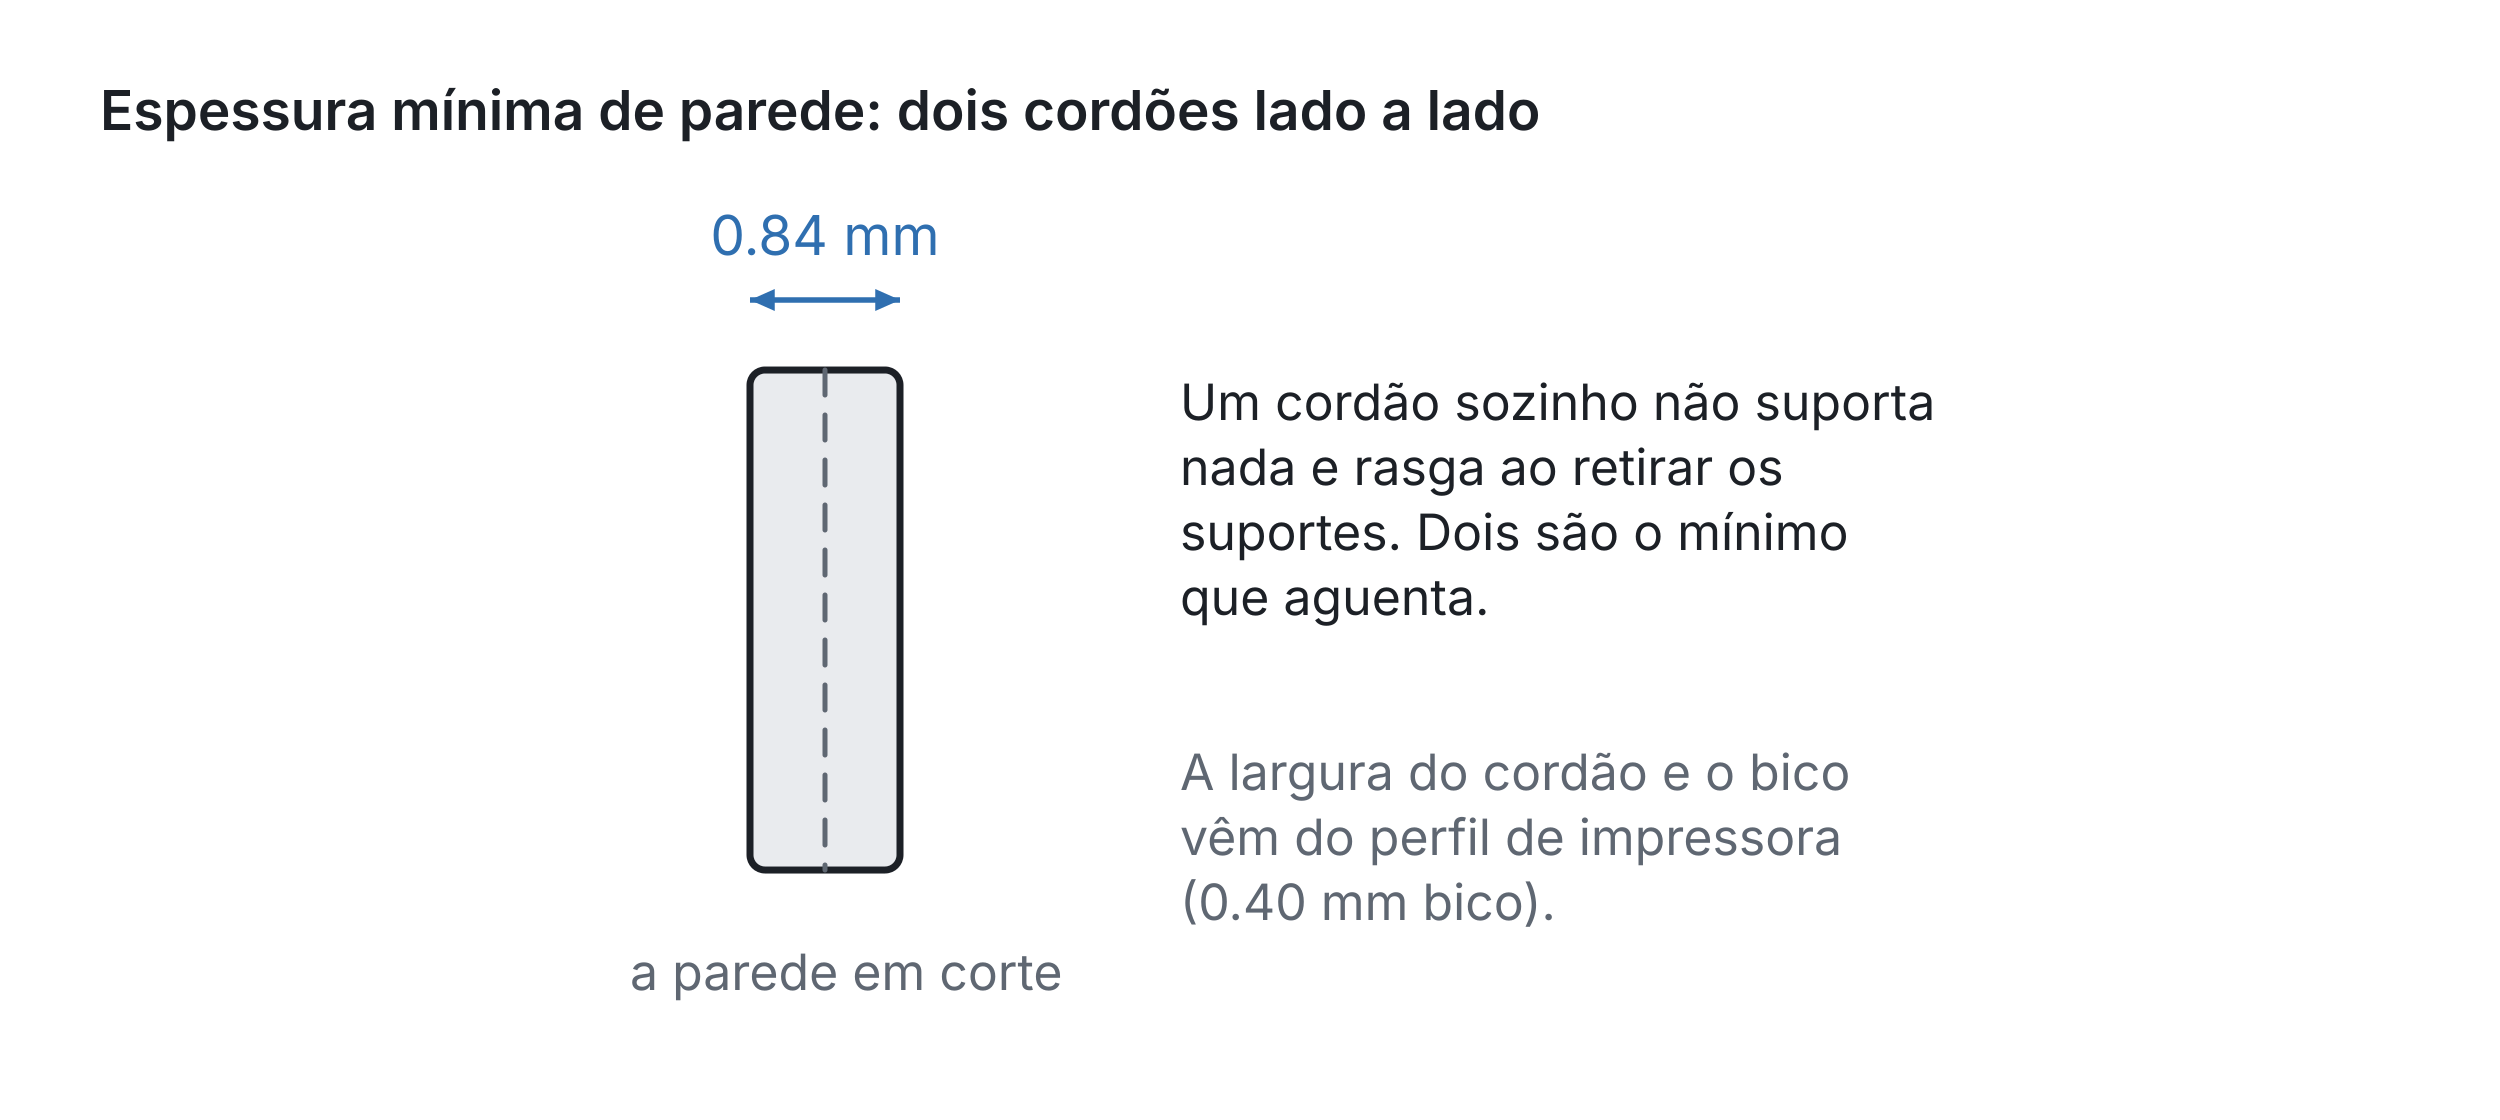
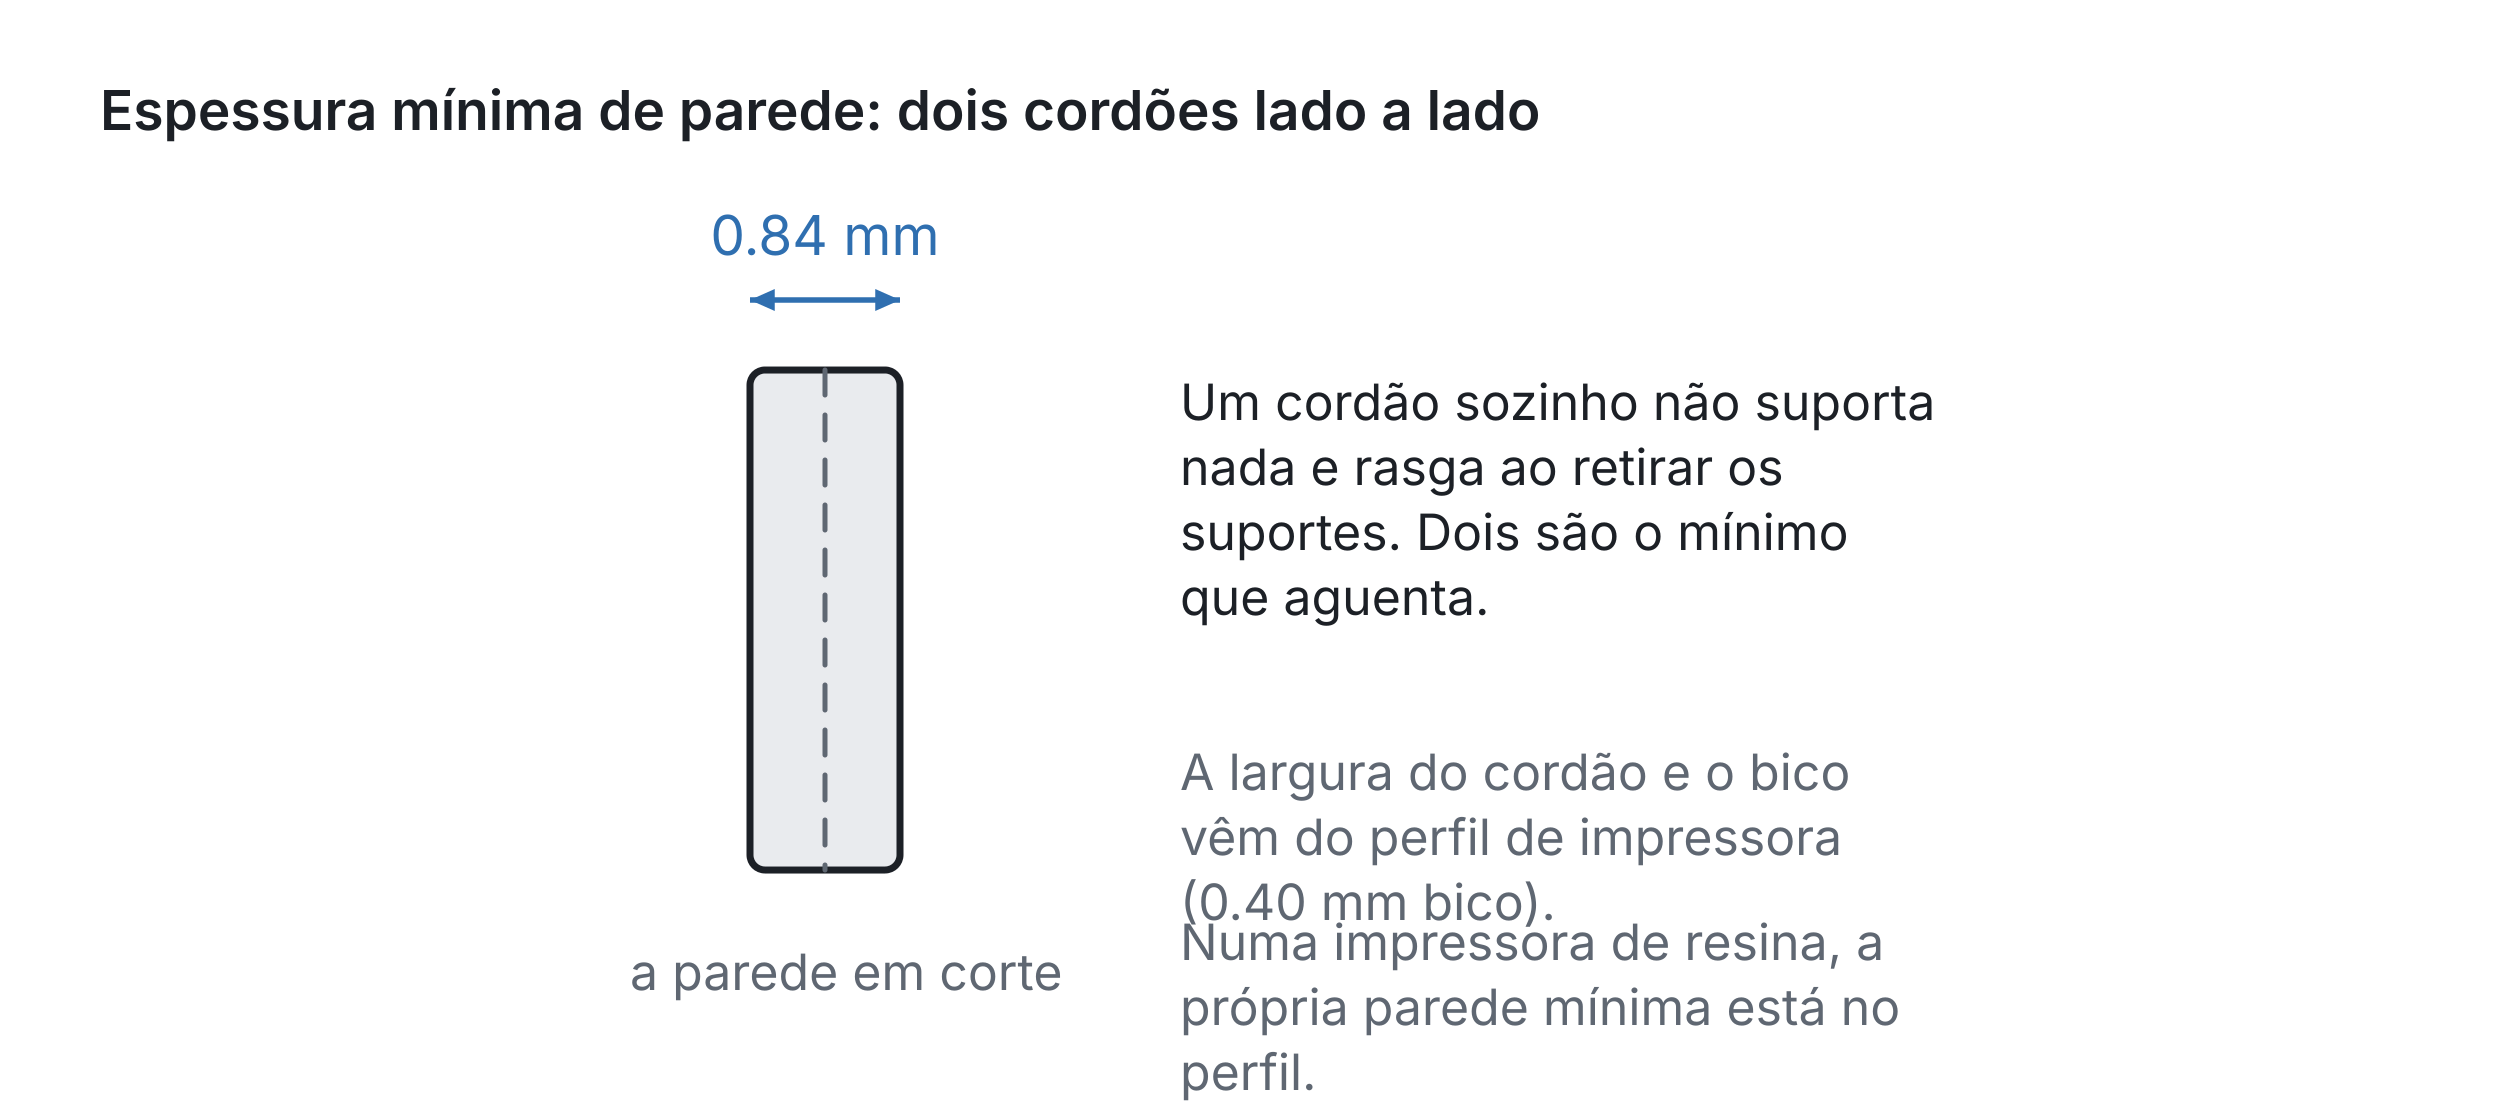
<svg xmlns="http://www.w3.org/2000/svg" viewBox="0 0 500 224" width="500" height="224">
  <defs>
    <marker id="arrow2f6fb0" viewBox="0 0 10 10" refX="9" refY="5" markerWidth="5" markerHeight="5" orient="auto-start-reverse">
      <path d="M 0 1 L 9 5 L 0 9 z" fill="#2f6fb0" />
    </marker>
  </defs>
  <rect x="0" y="0" width="500" height="224" fill="#ffffff" />
  <text x="20" y="26" fill="#1c2026" font-size="11" font-family="system-ui, -apple-system, Segoe UI, sans-serif" text-anchor="start" font-weight="600">Espessura mínima de parede: dois cordões lado a lado</text>
  <rect x="150" y="74" width="30" height="100" rx="3" fill="#e9ebee" stroke="#1c2026" stroke-width="1.4" />
  <line x1="165" y1="74" x2="165" y2="174" stroke="#5f6772" stroke-width="1" stroke-dasharray="5 4" stroke-linecap="round" />
  <text x="126" y="198" fill="#5f6772" font-size="10" font-family="system-ui, -apple-system, Segoe UI, sans-serif" text-anchor="start">a parede em corte</text>
  <line x1="150" y1="60" x2="180" y2="60" stroke="#2f6fb0" stroke-width="1.1" marker-start="url(#arrow2f6fb0)" marker-end="url(#arrow2f6fb0)" />
  <text x="165" y="51" fill="#2f6fb0" font-size="11" font-family="system-ui, -apple-system, Segoe UI, sans-serif" text-anchor="middle">0.84 mm</text>
  <text x="236" y="84" fill="#1c2026" font-size="10" font-family="system-ui, -apple-system, Segoe UI, sans-serif" text-anchor="start">Um cordão sozinho não suporta</text>
  <text x="236" y="97" fill="#1c2026" font-size="10" font-family="system-ui, -apple-system, Segoe UI, sans-serif" text-anchor="start">nada e rasga ao retirar os</text>
  <text x="236" y="110" fill="#1c2026" font-size="10" font-family="system-ui, -apple-system, Segoe UI, sans-serif" text-anchor="start">suportes. Dois são o mínimo</text>
  <text x="236" y="123" fill="#1c2026" font-size="10" font-family="system-ui, -apple-system, Segoe UI, sans-serif" text-anchor="start">que aguenta.</text>
  <text x="236" y="158" fill="#5f6772" font-size="10" font-family="system-ui, -apple-system, Segoe UI, sans-serif" text-anchor="start">A largura do cordão e o bico</text>
  <text x="236" y="171" fill="#5f6772" font-size="10" font-family="system-ui, -apple-system, Segoe UI, sans-serif" text-anchor="start">vêm do perfil de impressora</text>
  <text x="236" y="184" fill="#5f6772" font-size="10" font-family="system-ui, -apple-system, Segoe UI, sans-serif" text-anchor="start">(0.40 mm bico).</text>
+   <text x="236" y="192" fill="#5f6772" font-size="10" font-family="system-ui, -apple-system, Segoe UI, sans-serif" text-anchor="start">Numa impressora de resina, a</text>
+   <text x="236" y="205" fill="#5f6772" font-size="10" font-family="system-ui, -apple-system, Segoe UI, sans-serif" text-anchor="start">própria parede mínima está no</text>
+   <text x="236" y="218" fill="#5f6772" font-size="10" font-family="system-ui, -apple-system, Segoe UI, sans-serif" text-anchor="start">perfil.</text>
</svg>
